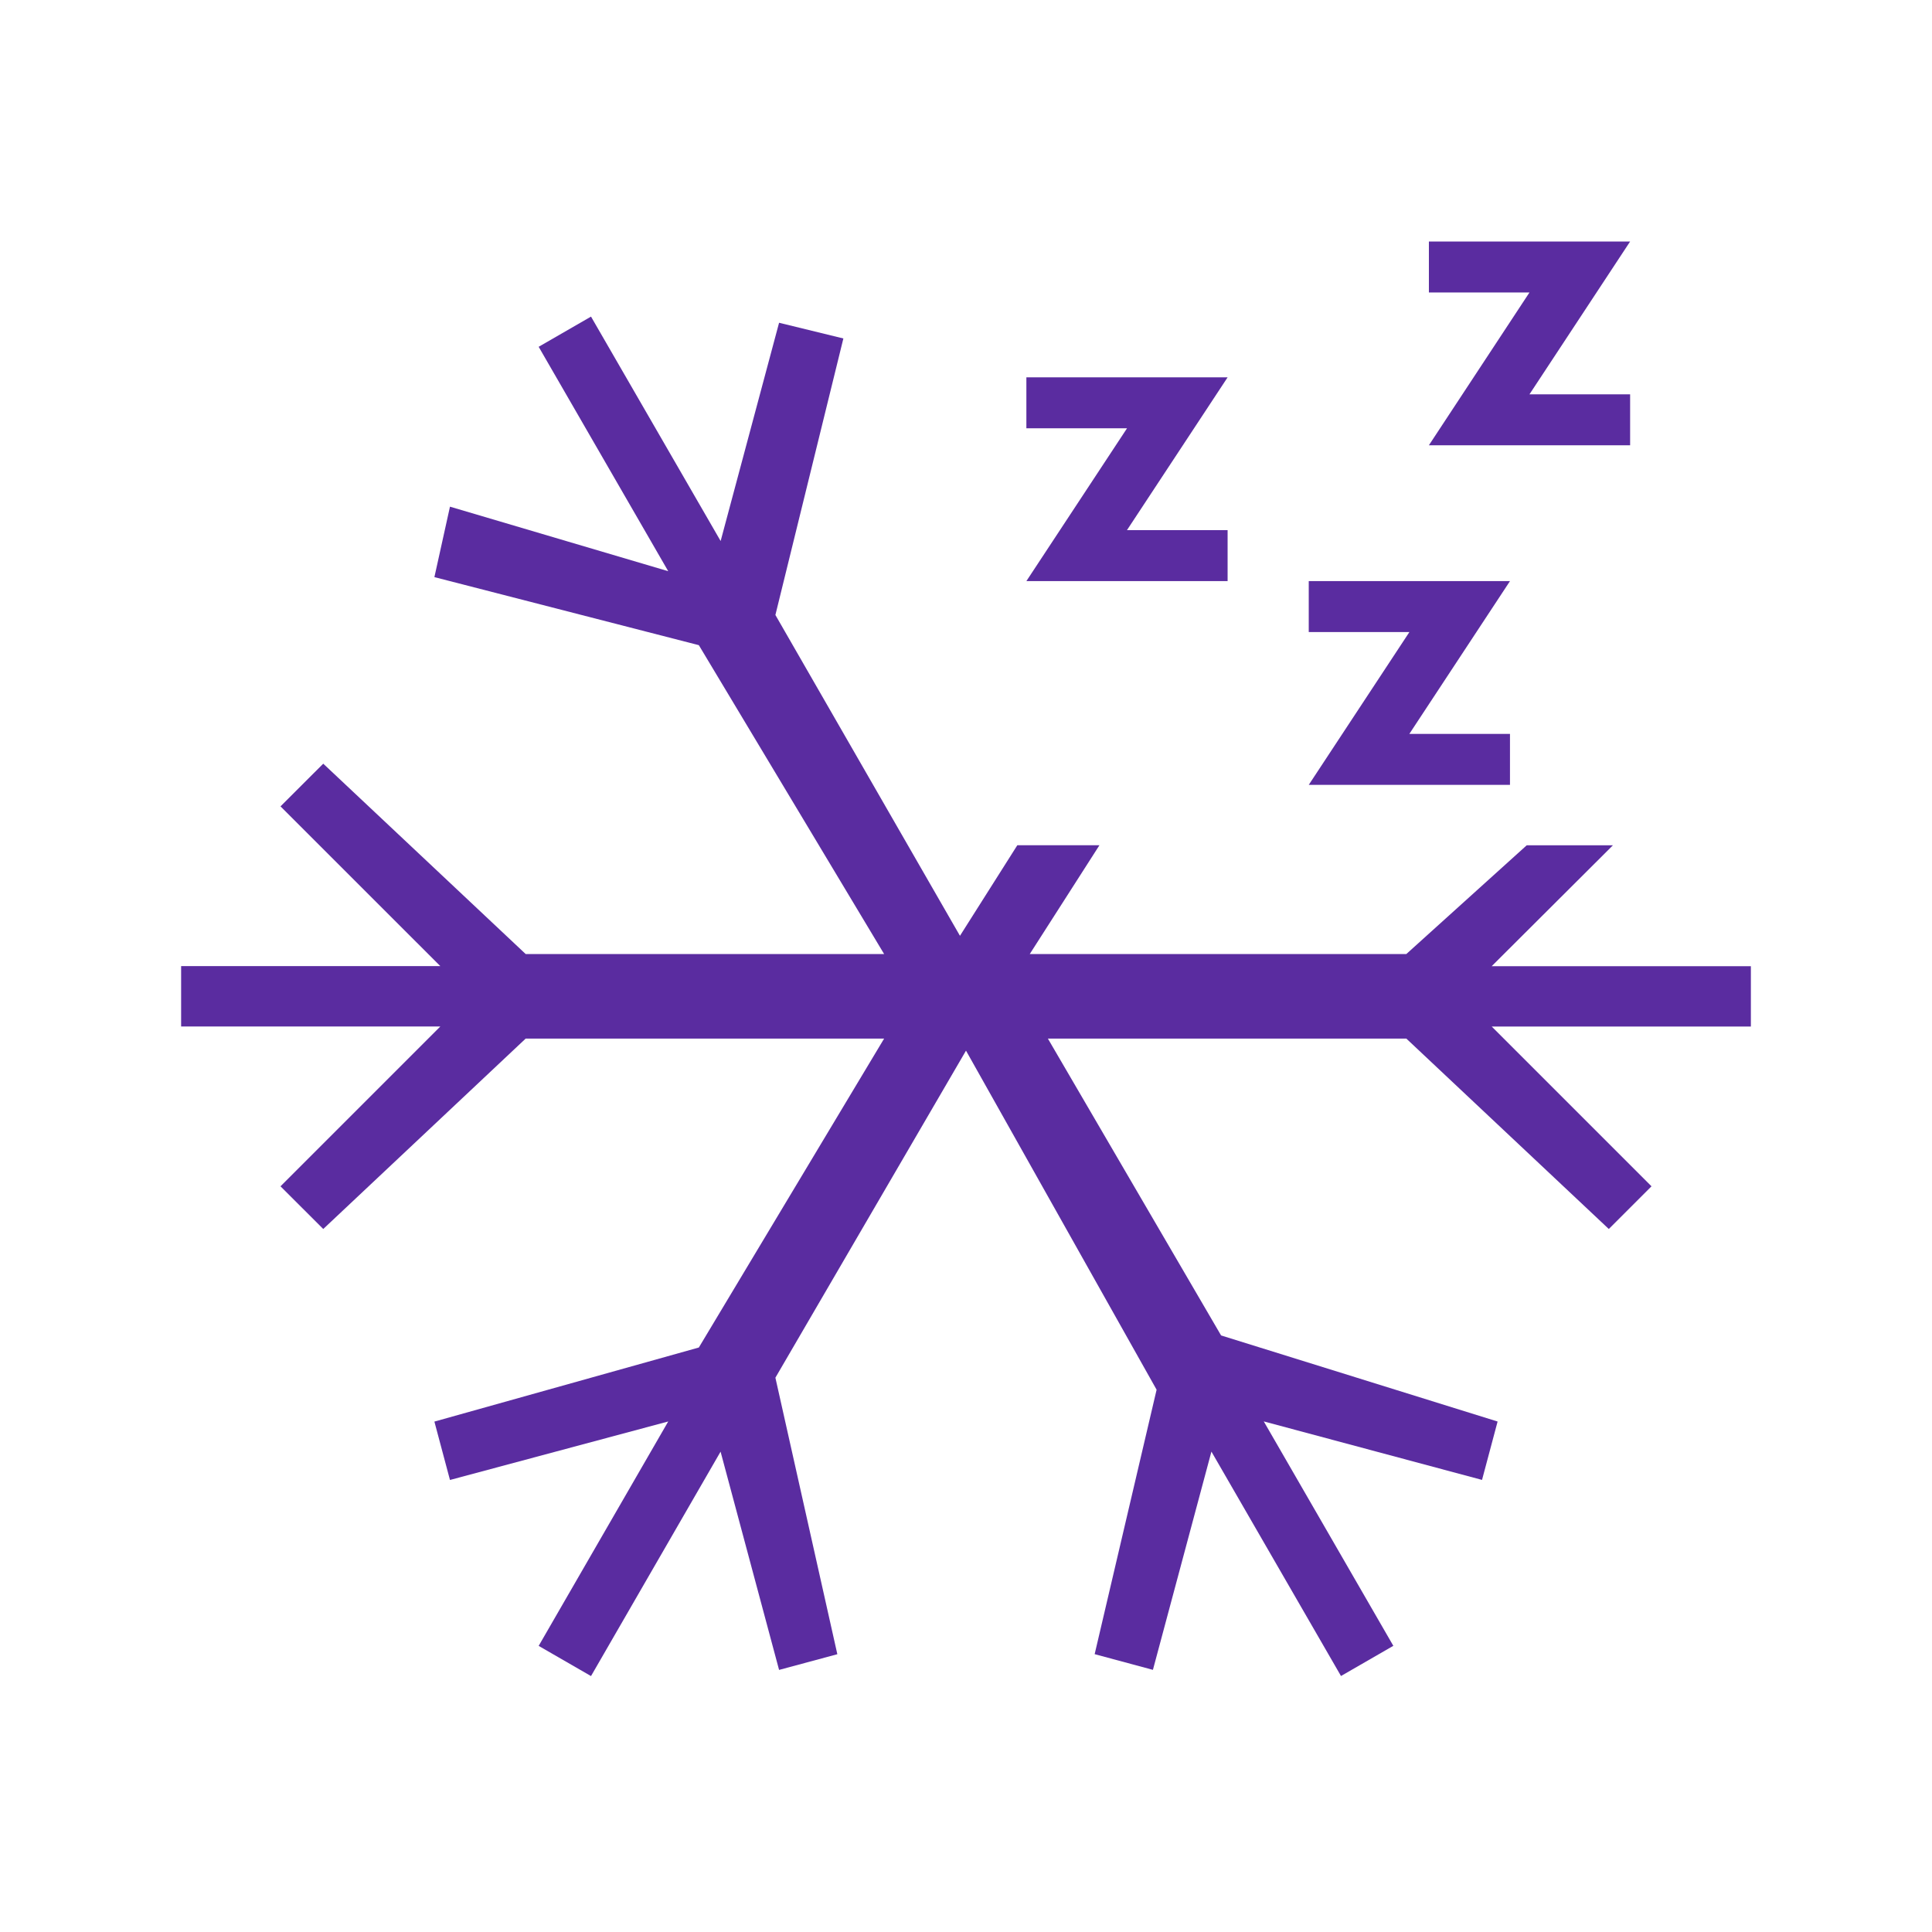
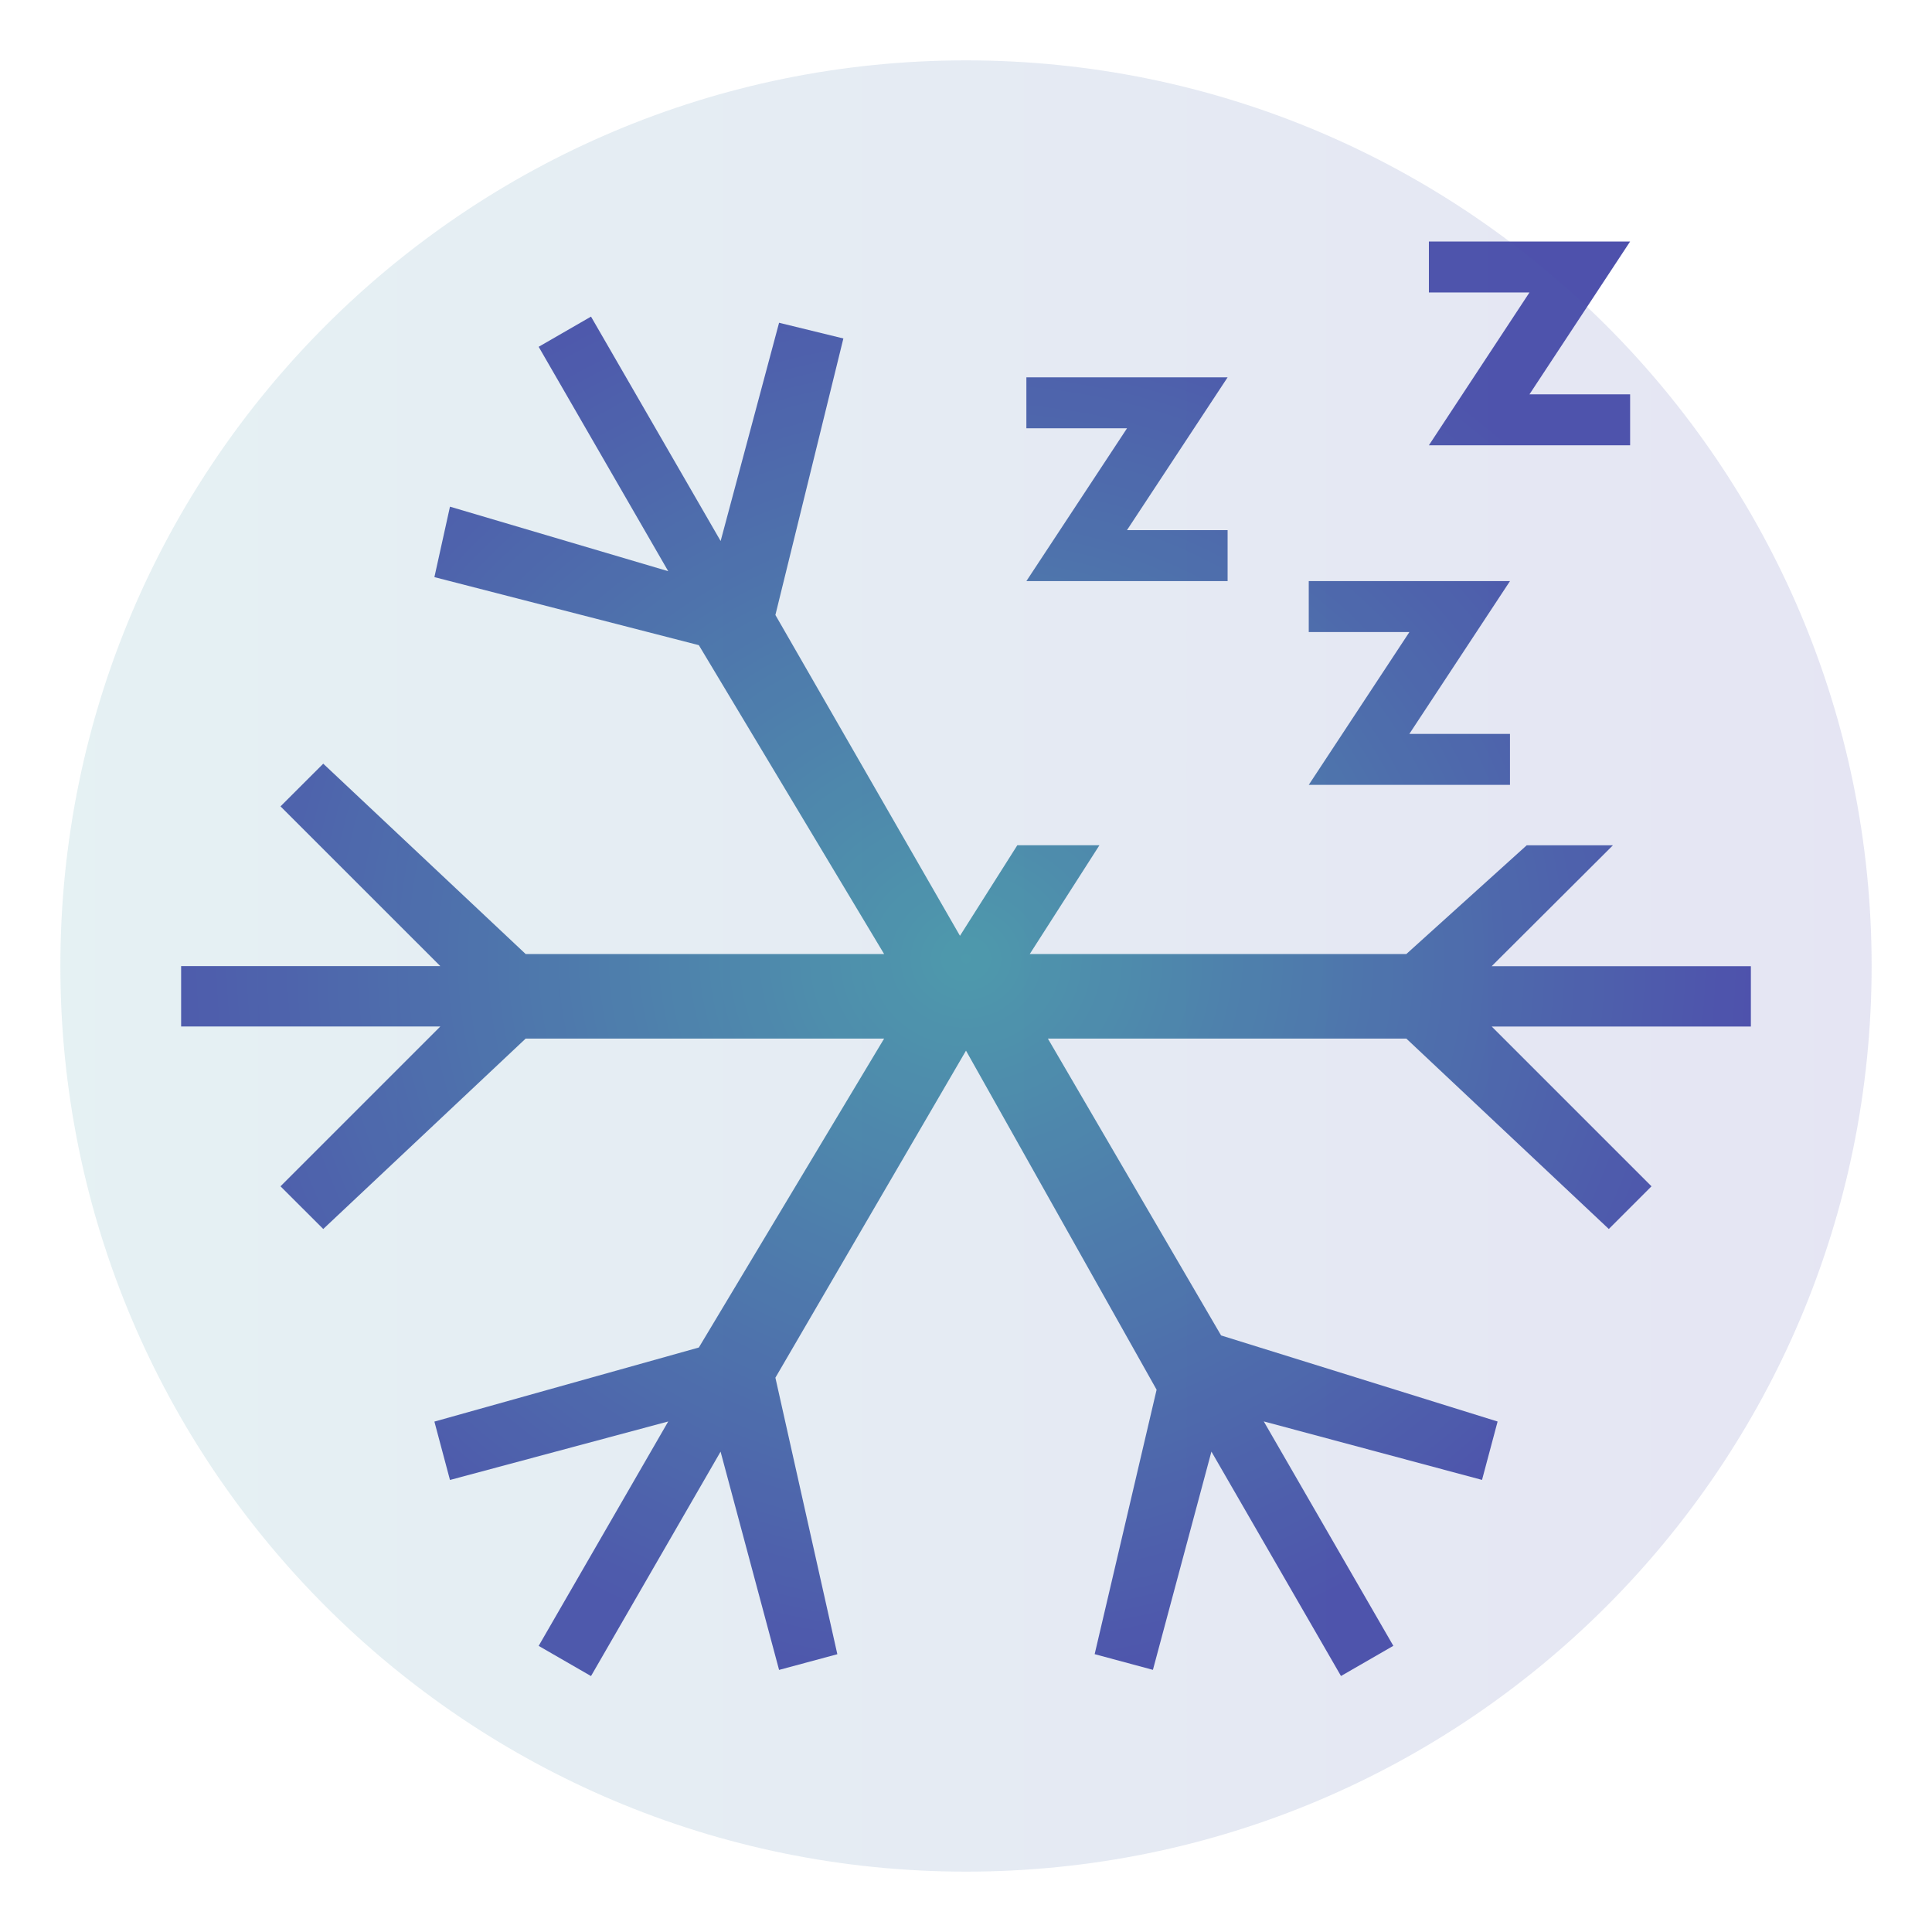
- <svg xmlns="http://www.w3.org/2000/svg" viewBox="0 0 32 32" version="1.1" id="svg5">
+ <svg xmlns="http://www.w3.org/2000/svg" xmlns:xlink="http://www.w3.org/1999/xlink" viewBox="0 0 32 32" version="1.1" id="svg5">
  <defs id="defs3051">
+     <linearGradient id="linearGradient826">
+       <stop id="stop822" offset="0" style="stop-color:#4e9fac;stop-opacity:1" />
+       <stop id="stop824" offset="1" style="stop-color:#4e51ac;stop-opacity:1" />
+     </linearGradient>
+     <linearGradient id="linearGradient820">
+       <stop style="stop-color:#4e9fac;stop-opacity:1" offset="0" id="stop816" />
+       <stop style="stop-color:#4e51ac;stop-opacity:1" offset="1" id="stop818" />
+     </linearGradient>
    <style type="text/css" id="current-color-scheme">
      .ColorScheme-Text {
        color:#eff0f1;
      }
      </style>
+     <radialGradient xlink:href="#linearGradient820" id="radialGradient817" cx="16" cy="15.88" fx="16" fy="15.88" r="13" gradientTransform="matrix(1,0,0,0.9138462,0,1.368123)" gradientUnits="userSpaceOnUse" />
+     <linearGradient xlink:href="#linearGradient826" id="linearGradient829" x1="2.747" y1="16.063" x2="29.247" y2="16.063" gradientUnits="userSpaceOnUse" gradientTransform="matrix(1.132075,0,0,1.132075,-2.10929,-2.184522)" />
  </defs>
-   <path style="color:#eff0f1;fill:#5a2ca0;fill-opacity:1;stroke:none" id="path891-3" d="m 9.789,5.244 -0.867,0.5 L 11.068,9.461 7.453,8.392 7.195,9.559 11.575,10.686 14.644,15.802 H 8.707 L 5.354,12.649 4.646,13.356 7.293,16.002 H 3 v 1 H 7.293 L 4.646,19.649 5.354,20.356 8.707,17.202 H 14.644 l -3.069,5.117 -4.38,1.227 0.258,0.967 3.615,-0.969 -2.146,3.717 0.867,0.5 2.146,-3.717 0.969,3.615 0.965,-0.26 L 12.843,22.819 16,17.402 l 3.157,5.616 -1.026,4.38 0.965,0.26 0.969,-3.615 2.146,3.717 0.867,-0.5 -2.146,-3.717 3.615,0.969 0.258,-0.967 L 20.225,22.119 17.356,17.202 h 5.937 l 3.354,3.154 0.707,-0.707 -2.646,-2.646 H 29 v -1 h -4.293 l 2.008,-2.002 H 25.287 L 23.293,15.802 H 17.056 L 18.21,14 16.85,14 15.9,15.5 12.843,10.186 13.969,5.606 12.904,5.346 11.936,8.961 Z m 15.544,1.287 h 1.667 V 7.375 H 23.667 L 25.333,4.844 H 23.667 V 4 H 27 Z m -1.99,5.625 h 1.667 V 13 H 21.677 l 1.667,-2.531 H 21.677 V 9.625 h 3.333 z m -4.677,-3.375 h 1.667 V 9.625 H 17 L 18.667,7.094 H 17 V 6.25 h 3.333 z" class="ColorScheme-Text" />
+   <path style="color:#eff0f1;fill:url(#radialGradient817);fill-opacity:1;stroke:none" id="path891-3" d="m 9.789,5.244 -0.867,0.5 L 11.068,9.461 7.453,8.392 7.195,9.559 11.575,10.686 14.644,15.802 H 8.707 L 5.354,12.649 4.646,13.356 7.293,16.002 H 3 v 1 H 7.293 L 4.646,19.649 5.354,20.356 8.707,17.202 H 14.644 l -3.069,5.117 -4.38,1.227 0.258,0.967 3.615,-0.969 -2.146,3.717 0.867,0.5 2.146,-3.717 0.969,3.615 0.965,-0.26 L 12.843,22.819 16,17.402 l 3.157,5.616 -1.026,4.38 0.965,0.26 0.969,-3.615 2.146,3.717 0.867,-0.5 -2.146,-3.717 3.615,0.969 0.258,-0.967 L 20.225,22.119 17.356,17.202 h 5.937 l 3.354,3.154 0.707,-0.707 -2.646,-2.646 H 29 v -1 h -4.293 l 2.008,-2.002 H 25.287 L 23.293,15.802 H 17.056 L 18.21,14 16.85,14 15.9,15.5 12.843,10.186 13.969,5.606 12.904,5.346 11.936,8.961 Z m 15.544,1.287 h 1.667 V 7.375 H 23.667 L 25.333,4.844 H 23.667 V 4 H 27 Z m -1.99,5.625 h 1.667 V 13 H 21.677 l 1.667,-2.531 H 21.677 V 9.625 h 3.333 z m -4.677,-3.375 h 1.667 V 9.625 H 17 L 18.667,7.094 H 17 V 6.25 h 3.333 z" class="ColorScheme-Text" />
+   <rect ry="15" y="1" x="1" height="30" width="30" id="rect4130" style="opacity:0.15;fill:url(#linearGradient829);fill-opacity:1;stroke:none;stroke-width:1" />
</svg>
